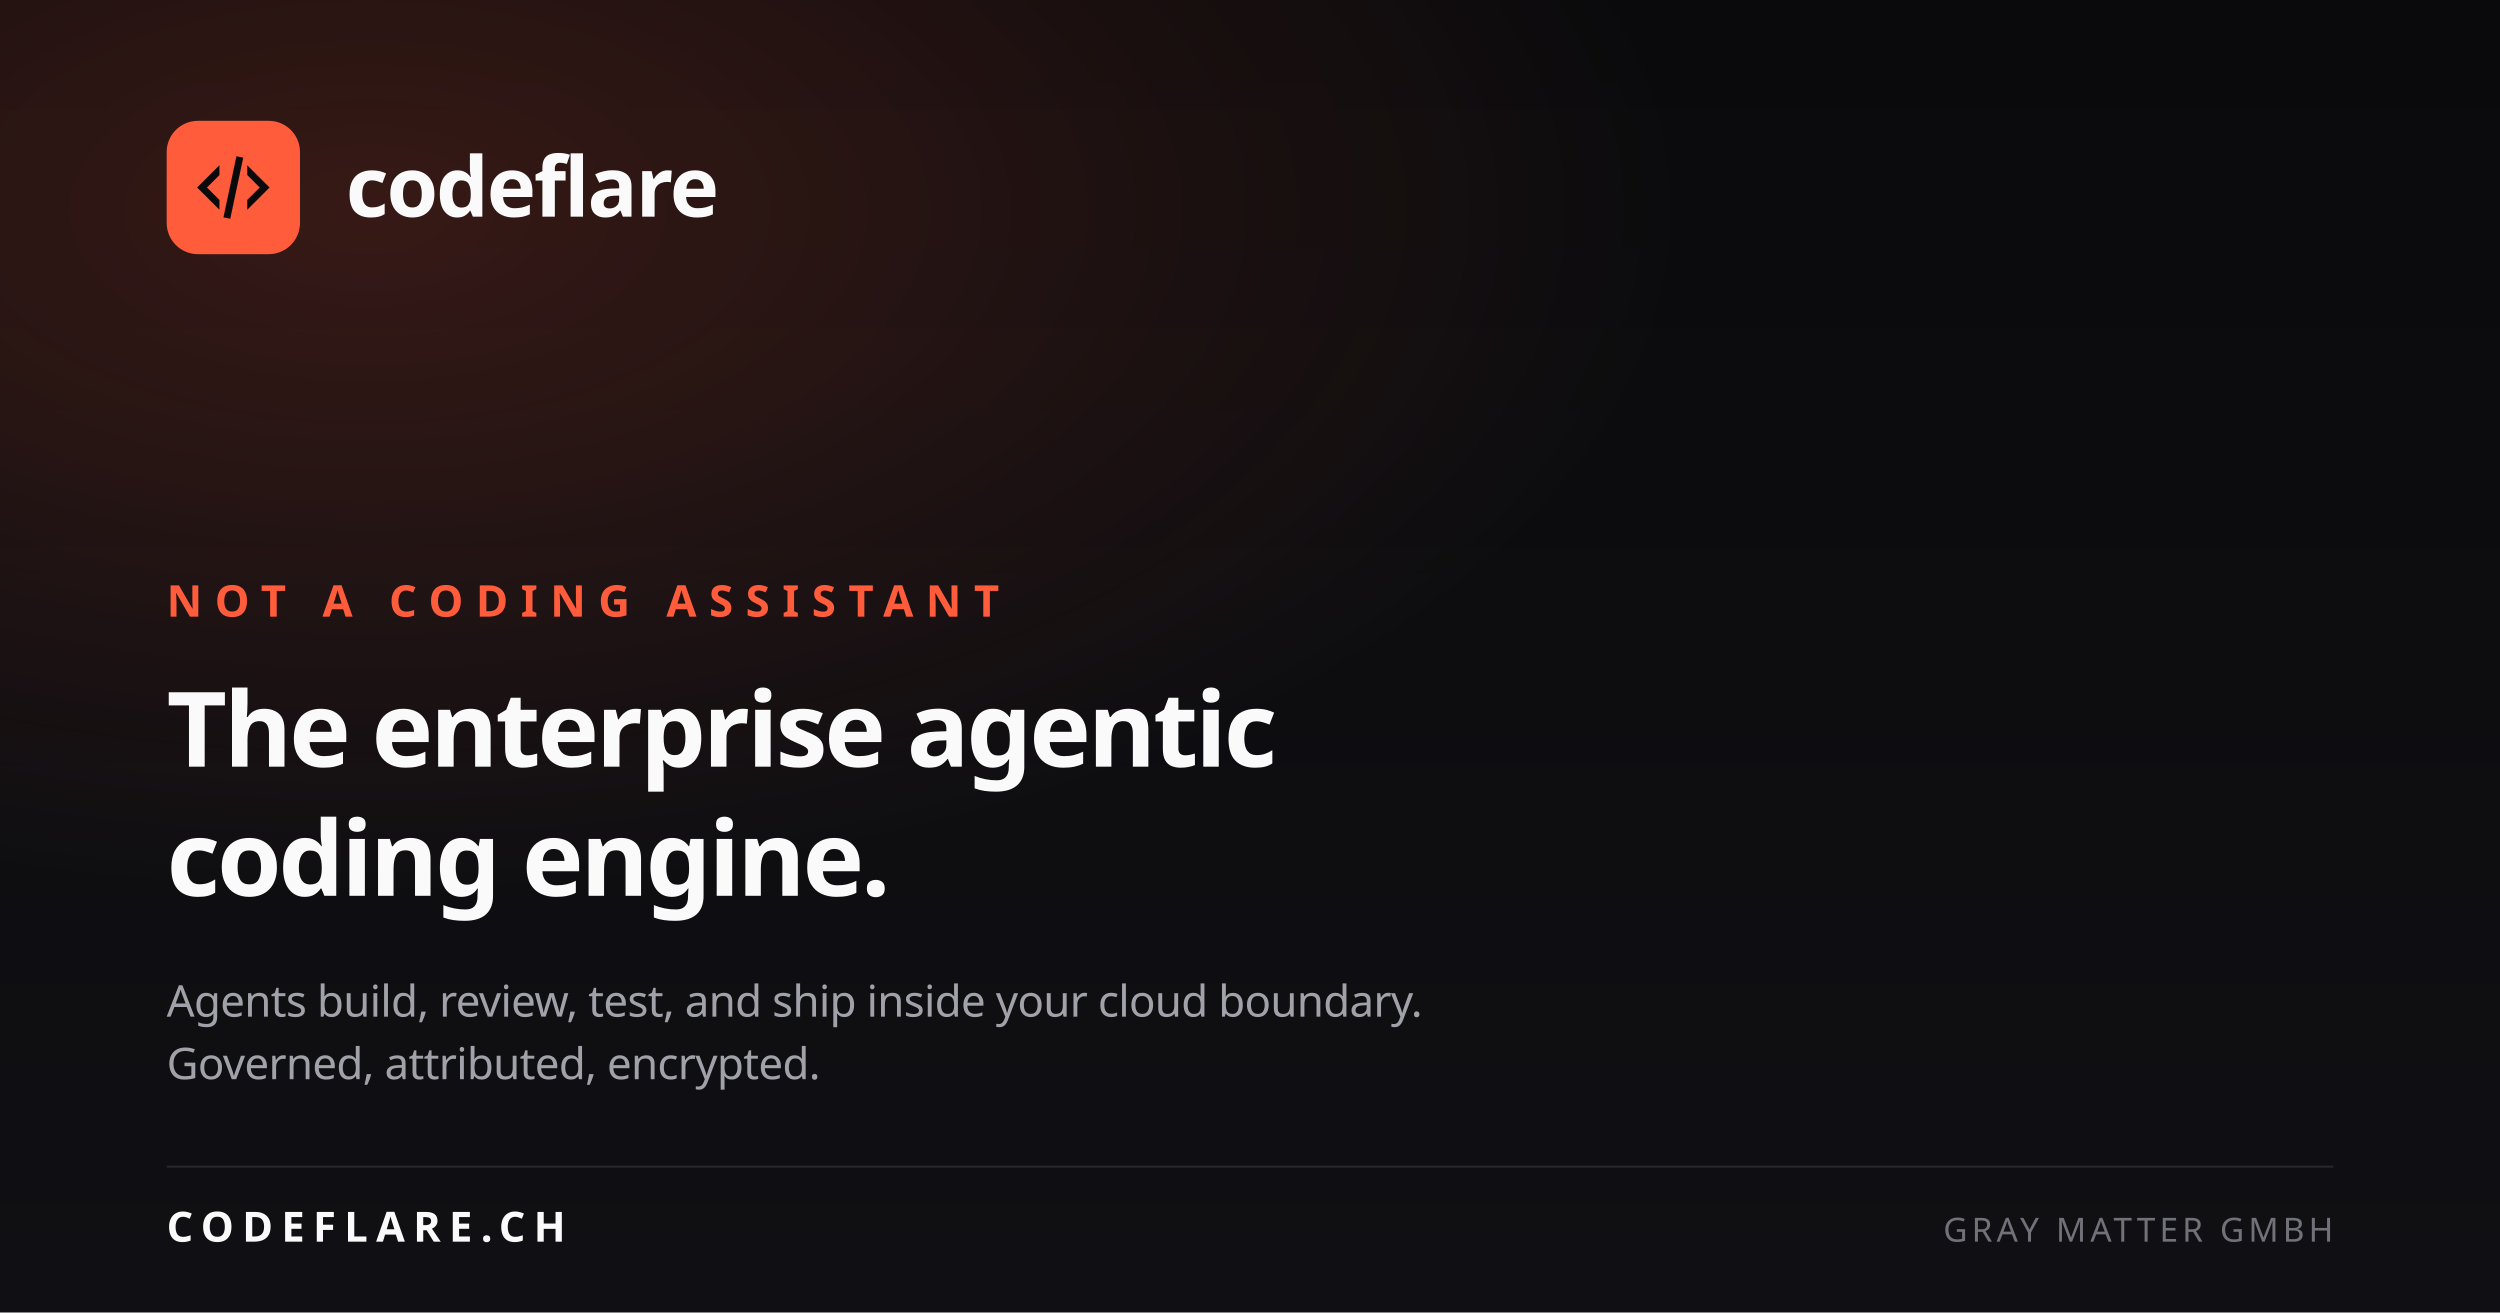
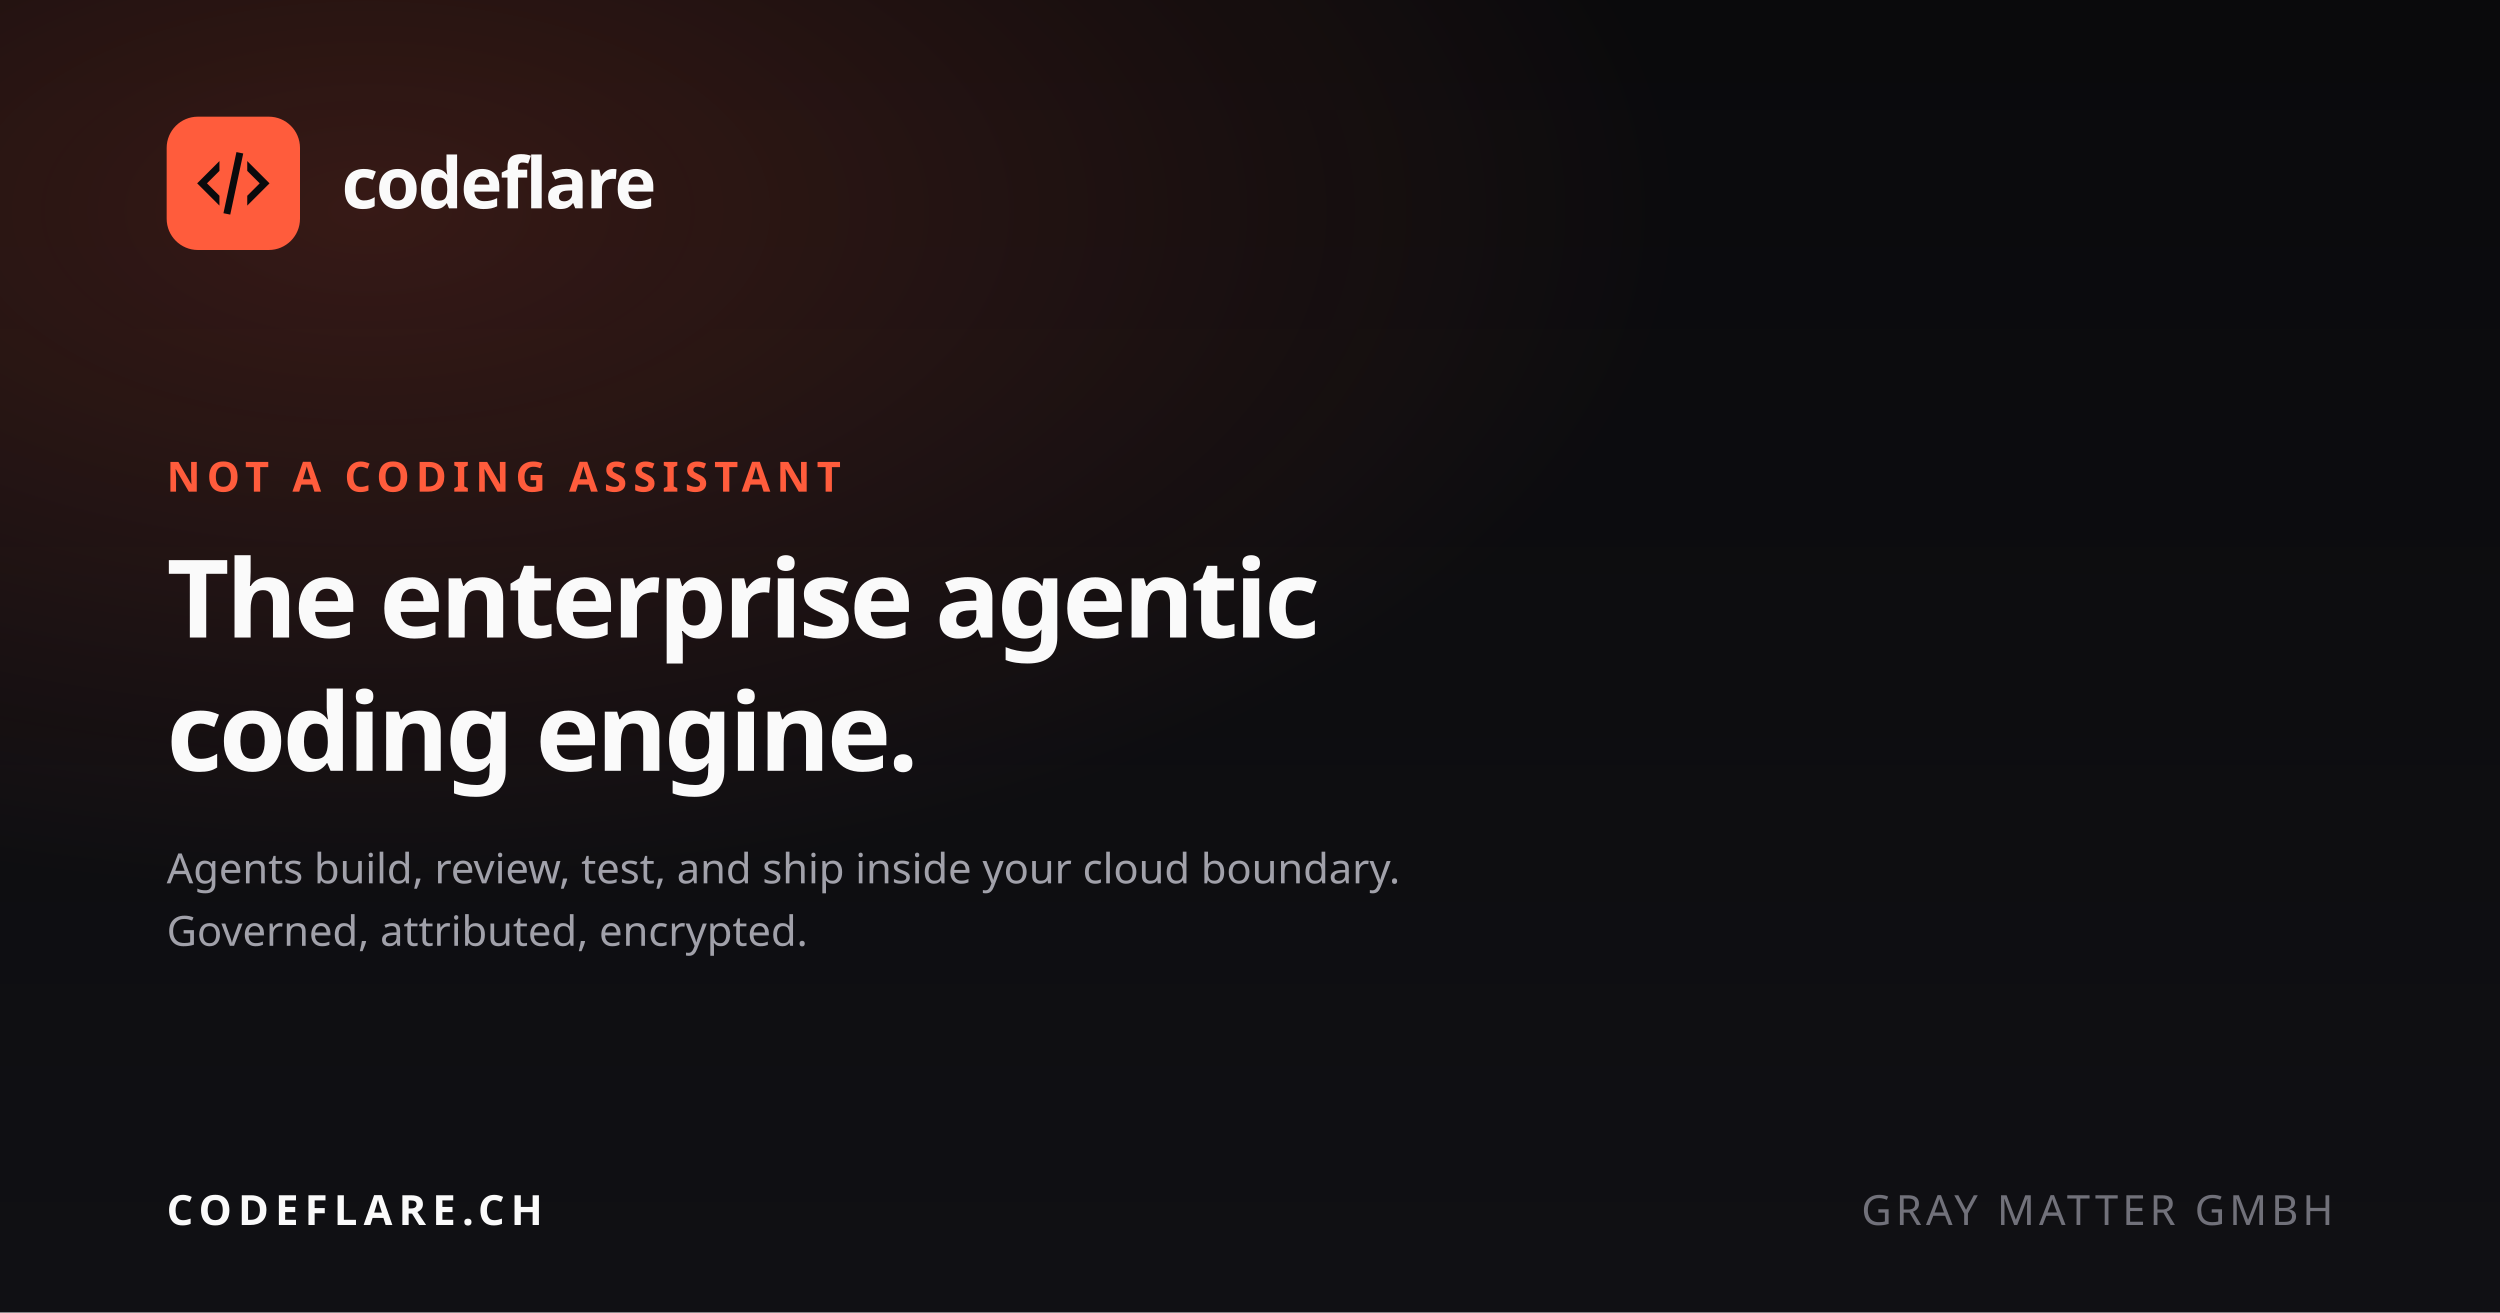
<svg xmlns="http://www.w3.org/2000/svg" viewBox="0 0 1200 630" width="1200" height="630" role="img" aria-label="Codeflare: the enterprise agentic coding engine.">
  <defs>
    <linearGradient id="bg" x1="0" y1="0" x2="0" y2="1">
      <stop offset="0" stop-color="#0a0a0c" />
      <stop offset="1" stop-color="#101014" />
    </linearGradient>
    <radialGradient id="glow" cx="0.15" cy="0.16" r="0.95">
      <stop offset="0" stop-color="#ff5c3c" stop-opacity="0.18" />
      <stop offset="0.55" stop-color="#ff5c3c" stop-opacity="0" />
    </radialGradient>
  </defs>
  <rect width="1200" height="630" fill="url(#bg)" />
  <rect width="1200" height="630" fill="url(#glow)" />
-   <rect x="80" y="58" width="64" height="64" rx="15" fill="#ff5c3c" />
-   <g transform="translate(92,70) scale(1.667)">
+   <rect x="80" y="56" width="64" height="64" rx="15" fill="#ff5c3c" />
+   <g transform="translate(92,68) scale(1.667)">
    <path d="M12.89,3L14.85,3.4L11.11,21L9.15,20.6L12.89,3M19.59,12L16,8.41V5.58L22.42,12L16,18.41V15.58L19.59,12M1.58,12L8,5.58V8.41L4.41,12L8,15.58V18.41L1.58,12Z" fill="#0a0a0c" />
  </g>
-   <text x="166" y="104" font-family="JetBrains Mono" font-size="40" font-weight="700" fill="#fafafa" letter-spacing="-1">codeflare</text>
-   <text x="80" y="296" font-family="JetBrains Mono" font-size="21" font-weight="700" fill="#ff5c3c" letter-spacing="6">NOT A CODING ASSISTANT</text>
-   <text x="80" y="368" font-family="JetBrains Mono" font-size="50" font-weight="700" fill="#fafafa" letter-spacing="-1.5">The enterprise agentic</text>
-   <text x="80" y="430" font-family="JetBrains Mono" font-size="50" font-weight="700" fill="#fafafa" letter-spacing="-1.5">coding engine.</text>
-   <text x="80" y="488" font-family="JetBrains Mono" font-size="21" font-weight="400" fill="#a1a1aa" letter-spacing="-0.3">Agents build, review, test, and ship inside your cloud boundary.</text>
-   <text x="80" y="518" font-family="JetBrains Mono" font-size="21" font-weight="400" fill="#a1a1aa" letter-spacing="-0.3">Governed, attributed, encrypted.</text>
-   <line x1="80" y1="560" x2="1120" y2="560" stroke="#27272a" stroke-width="1" />
-   <text x="80" y="596" font-family="JetBrains Mono" font-size="20" font-weight="600" fill="#fafafa" letter-spacing="4">CODEFLARE.CH</text>
-   <text x="1120" y="596" text-anchor="end" font-family="JetBrains Mono" font-size="16" font-weight="400" fill="#71717a" letter-spacing="2">GRAY MATTER GMBH</text>
+   <text x="164" y="100" font-family="JetBrains Mono" font-size="34" font-weight="700" fill="#fafafa" letter-spacing="-1">codeflare</text>
+   <text x="80" y="236" font-family="JetBrains Mono" font-size="20" font-weight="600" fill="#ff5c3c" letter-spacing="3">NOT A CODING ASSISTANT</text>
+   <text x="80" y="306" font-family="JetBrains Mono" font-size="52" font-weight="700" fill="#fafafa" letter-spacing="-1.6">The enterprise agentic</text>
+   <text x="80" y="370" font-family="JetBrains Mono" font-size="52" font-weight="700" fill="#fafafa" letter-spacing="-1.6">coding engine.</text>
+   <text x="80" y="424" font-family="JetBrains Mono" font-size="20" font-weight="400" fill="#a1a1aa" letter-spacing="0">Agents build, review, test, and ship inside your cloud boundary.</text>
+   <text x="80" y="454" font-family="JetBrains Mono" font-size="20" font-weight="400" fill="#a1a1aa" letter-spacing="0">Governed, attributed, encrypted.</text>
+   <text x="80" y="588" font-family="JetBrains Mono" font-size="20" font-weight="600" fill="#fafafa" letter-spacing="3">CODEFLARE.CH</text>
+   <text x="1120" y="588" text-anchor="end" font-family="JetBrains Mono" font-size="20" font-weight="400" fill="#71717a" letter-spacing="2">GRAY MATTER GMBH</text>
</svg>
